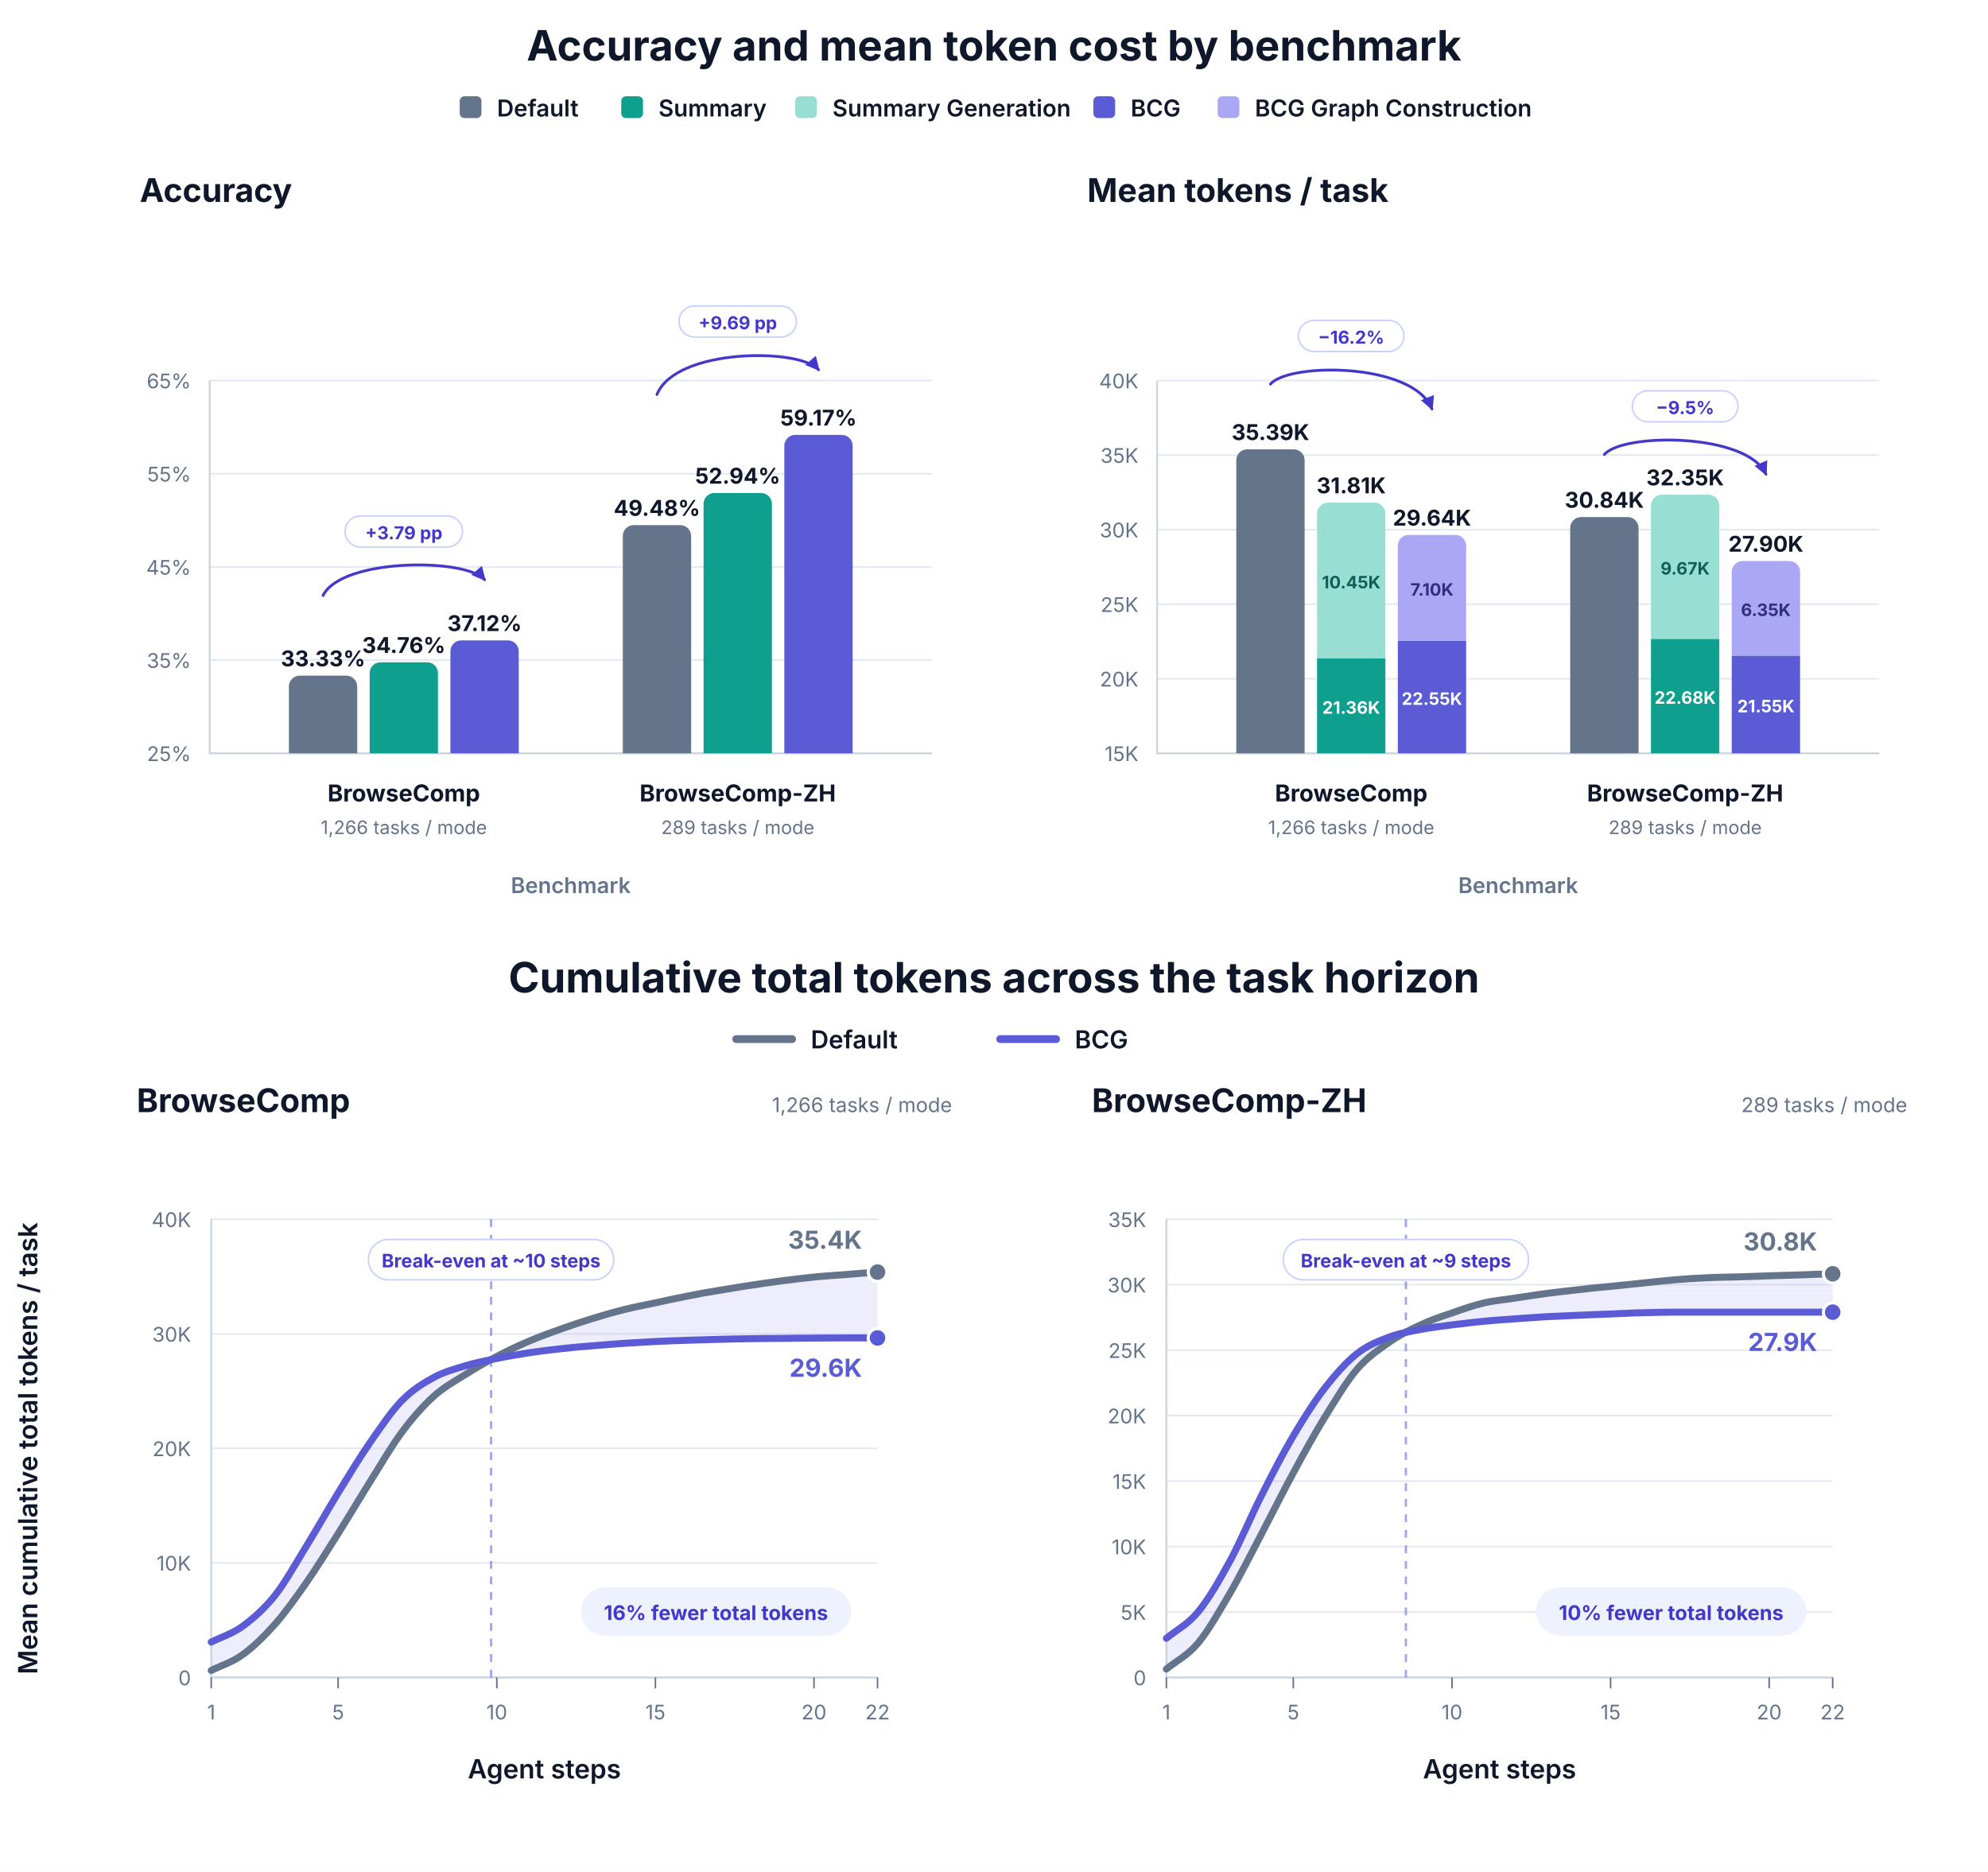
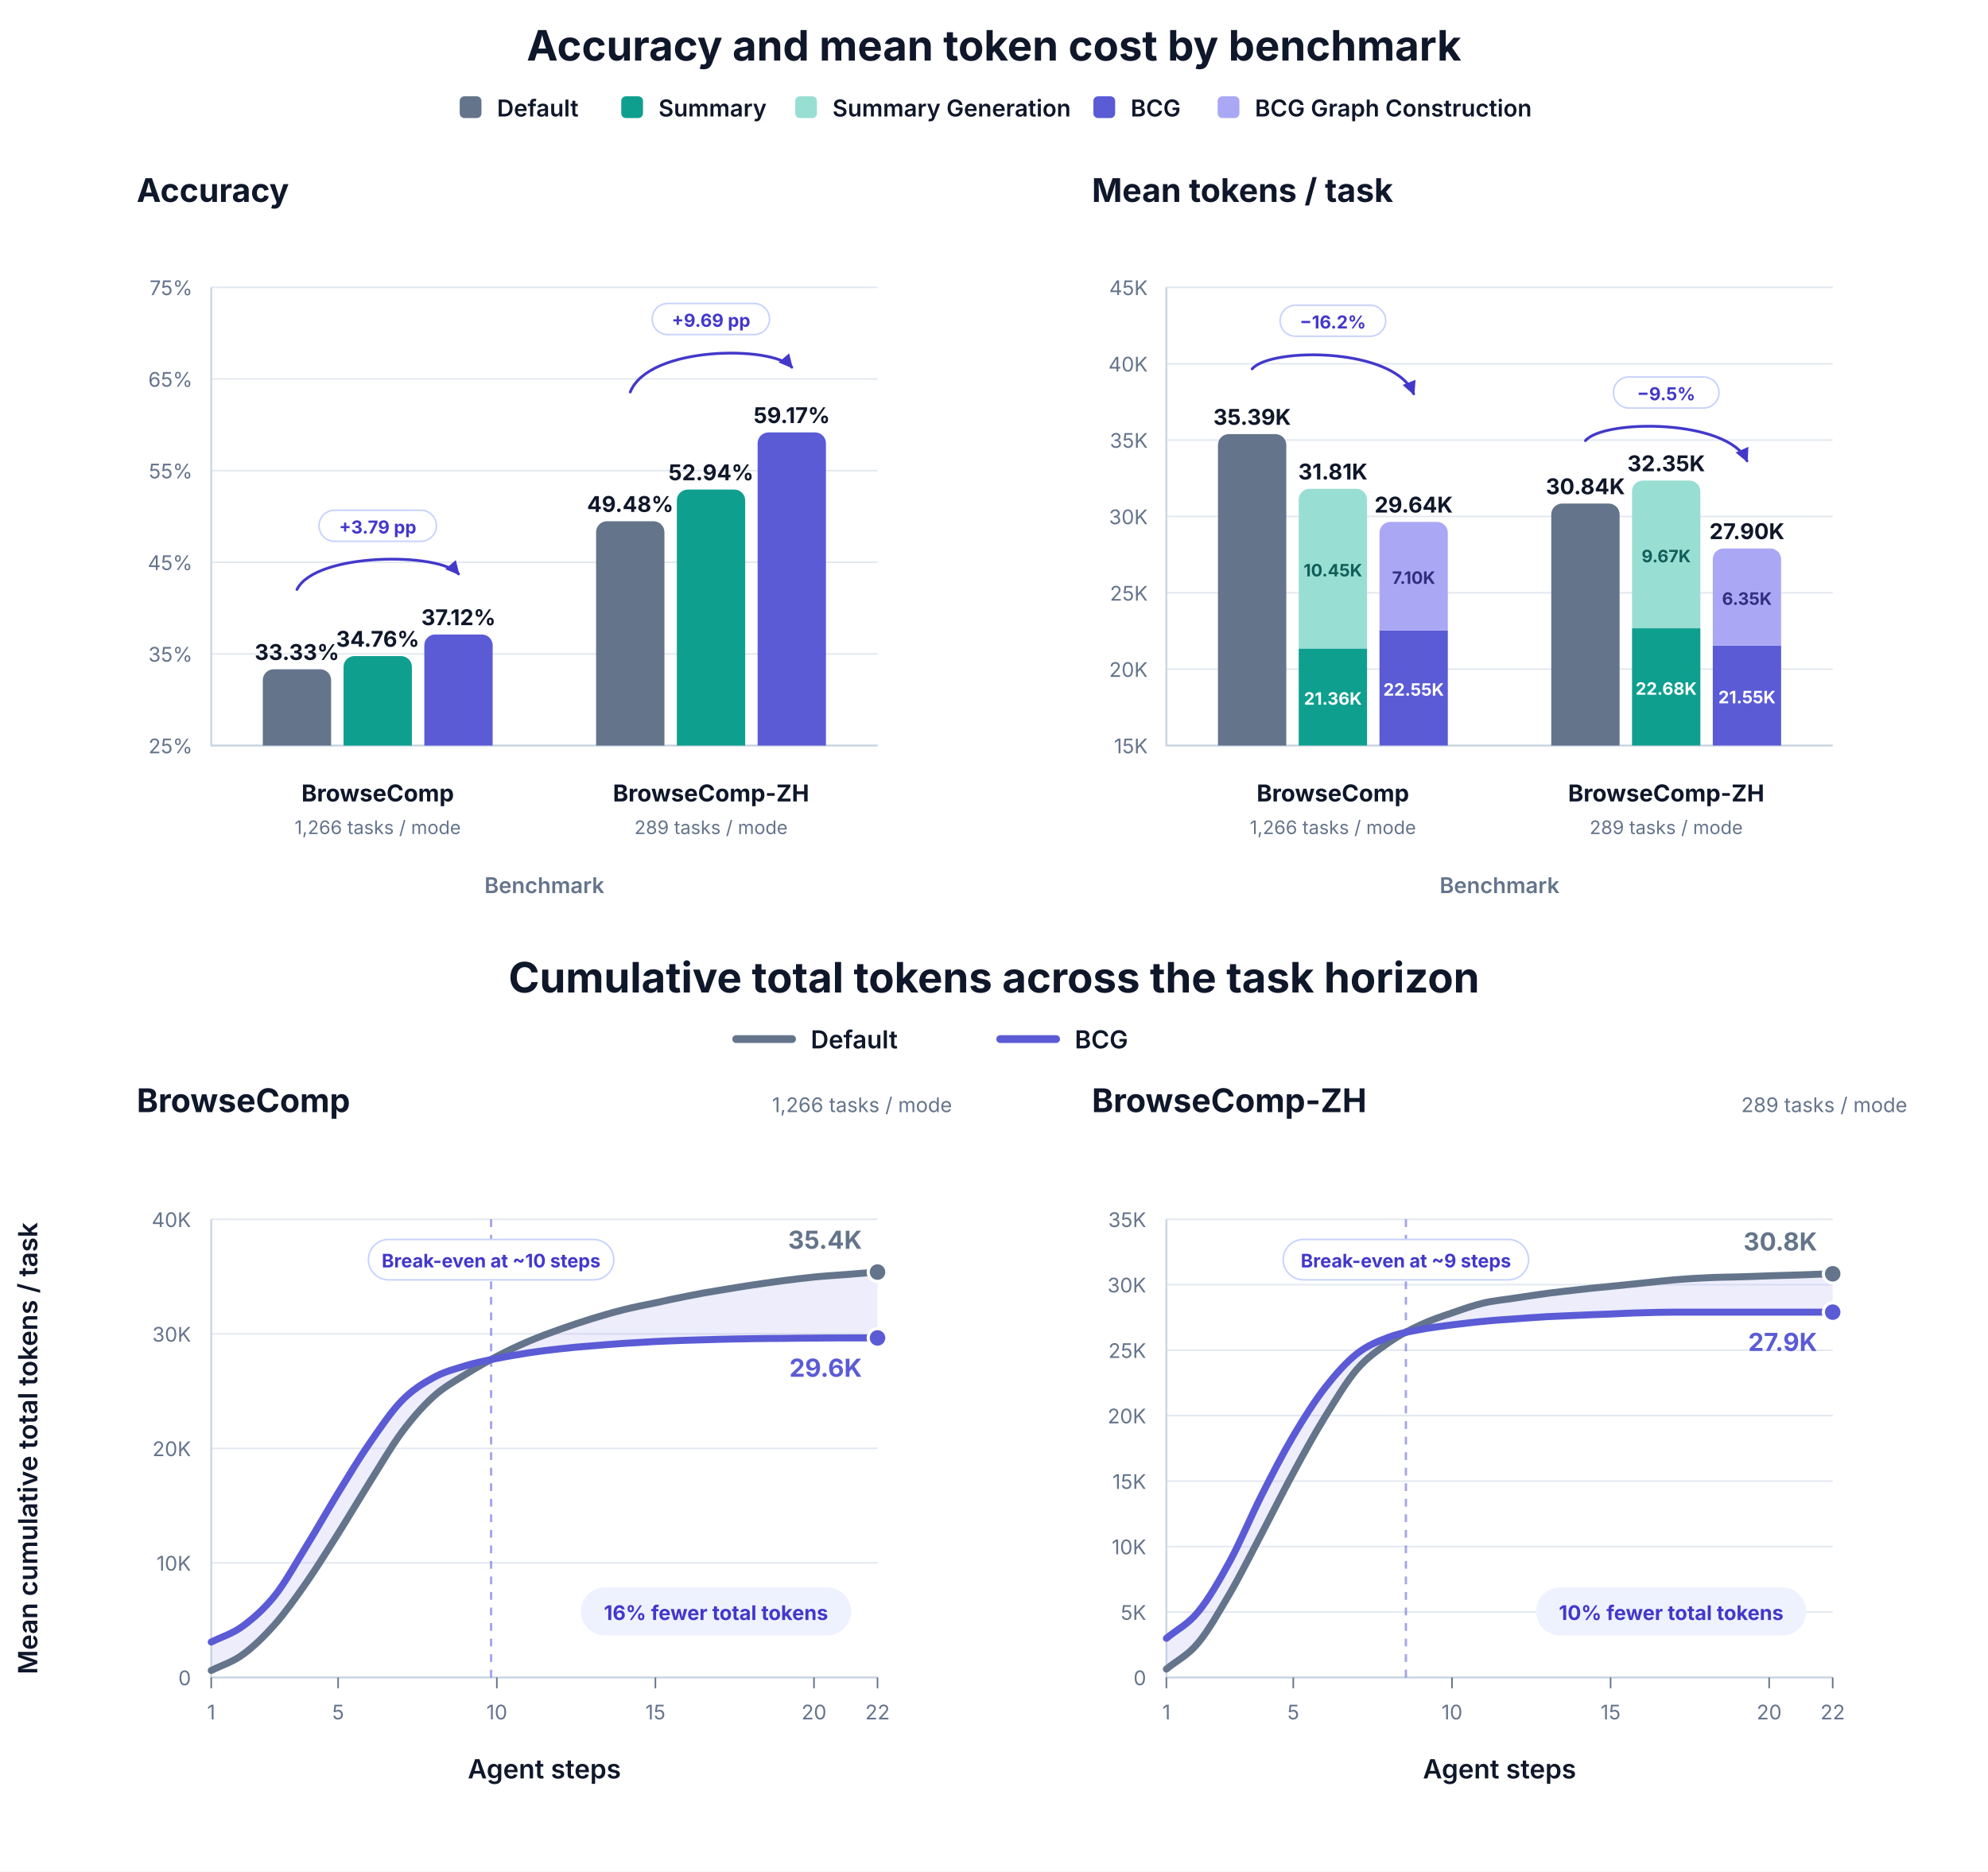
<svg xmlns="http://www.w3.org/2000/svg" width="1280" height="1205" viewBox="0 0 1280 1205" role="img" aria-labelledby="title desc">
  <rect width="1280" height="1205" fill="#ffffff" />
  <g font-family="Inter,Arial,sans-serif">
    <defs>
      <marker id="improvement-arrow" viewBox="0 0 8 8" refX="7" refY="4" markerWidth="5" markerHeight="5" orient="auto">
        <path d="M0 0L8 4L0 8Z" fill="#4338ca" />
      </marker>
    </defs>
    <text x="640" y="39" text-anchor="middle" fill="#0f172a" font-size="27" font-weight="700">Accuracy and mean token cost by benchmark</text>
    <rect x="296" y="62" width="14" height="14" rx="3" fill="#64748b" />
    <text x="320" y="75" fill="#0f172a" font-size="15" font-weight="600">Default</text>
    <rect x="400" y="62" width="14" height="14" rx="3" fill="#0f9f8f" />
    <text x="424" y="75" fill="#0f172a" font-size="15" font-weight="600">Summary</text>
    <rect x="512" y="62" width="14" height="14" rx="3" fill="#99ded3" />
    <text x="536" y="75" fill="#0f172a" font-size="15" font-weight="600">Summary Generation</text>
    <rect x="704" y="62" width="14" height="14" rx="3" fill="#5b5bd6" />
    <text x="728" y="75" fill="#0f172a" font-size="15" font-weight="600">BCG</text>
    <rect x="784" y="62" width="14" height="14" rx="3" fill="#aaa8f4" />
    <text x="808" y="75" fill="#0f172a" font-size="15" font-weight="600">BCG Graph Construction</text>
-     <text x="90" y="130" fill="#0f172a" font-size="21" font-weight="700">Accuracy</text>
-     <text x="700" y="130" fill="#0f172a" font-size="21" font-weight="700">Mean tokens / task</text>
-     <path d="M135.0 485.0H600.0" stroke="#e2e8f0" stroke-width="1" />
-     <text x="123.0" y="490.0" text-anchor="end" fill="#64748b" font-size="13">25%</text>
-     <path d="M135.0 425.0H600.0" stroke="#e2e8f0" stroke-width="1" />
-     <text x="123.0" y="430.0" text-anchor="end" fill="#64748b" font-size="13">35%</text>
-     <path d="M135.0 365.0H600.0" stroke="#e2e8f0" stroke-width="1" />
-     <text x="123.0" y="370.0" text-anchor="end" fill="#64748b" font-size="13">45%</text>
-     <path d="M135.0 305.0H600.0" stroke="#e2e8f0" stroke-width="1" />
-     <text x="123.0" y="310.0" text-anchor="end" fill="#64748b" font-size="13">55%</text>
-     <path d="M135.0 245.0H600.0" stroke="#e2e8f0" stroke-width="1" />
-     <text x="123.0" y="250.0" text-anchor="end" fill="#64748b" font-size="13">65%</text>
-     <path d="M745.0 485.0H1210.0" stroke="#e2e8f0" stroke-width="1" />
-     <text x="733.0" y="490.0" text-anchor="end" fill="#64748b" font-size="13">15K</text>
-     <path d="M745.0 437.0H1210.0" stroke="#e2e8f0" stroke-width="1" />
-     <text x="733.0" y="442.0" text-anchor="end" fill="#64748b" font-size="13">20K</text>
-     <path d="M745.0 389.0H1210.0" stroke="#e2e8f0" stroke-width="1" />
-     <text x="733.0" y="394.0" text-anchor="end" fill="#64748b" font-size="13">25K</text>
-     <path d="M745.0 341.0H1210.0" stroke="#e2e8f0" stroke-width="1" />
-     <text x="733.0" y="346.0" text-anchor="end" fill="#64748b" font-size="13">30K</text>
-     <path d="M745.0 293.0H1210.0" stroke="#e2e8f0" stroke-width="1" />
-     <text x="733.0" y="298.0" text-anchor="end" fill="#64748b" font-size="13">35K</text>
-     <path d="M745.0 245.0H1210.0" stroke="#e2e8f0" stroke-width="1" />
-     <text x="733.0" y="250.0" text-anchor="end" fill="#64748b" font-size="13">40K</text>
-     <path d="M135.0 245.0V485.0H600.0" fill="none" stroke="#cbd5e1" stroke-width="1.2" />
-     <path d="M745.0 245.0V485.0H1210.0" fill="none" stroke="#cbd5e1" stroke-width="1.2" />
-     <path d="M186.0 485.0V442.0a7 7 0 0 1 7 -7h30.0a7 7 0 0 1 7 7V485.0Z" fill="#64748b" />
-     <text x="208.0" y="429.0" text-anchor="middle" fill="#0f172a" font-size="14" font-weight="700">33.33%</text>
-     <path d="M238.0 485.0V433.4a7 7 0 0 1 7 -7h30.0a7 7 0 0 1 7 7V485.0Z" fill="#0f9f8f" />
-     <text x="260.0" y="420.4" text-anchor="middle" fill="#0f172a" font-size="14" font-weight="700">34.76%</text>
-     <path d="M290.0 485.0V419.3a7 7 0 0 1 7 -7h30.0a7 7 0 0 1 7 7V485.0Z" fill="#5b5bd6" />
-     <text x="312.0" y="406.3" text-anchor="middle" fill="#0f172a" font-size="14" font-weight="700">37.12%</text>
-     <text x="260.0" y="516" text-anchor="middle" fill="#0f172a" font-size="15" font-weight="700">BrowseComp</text>
-     <text x="260.0" y="537" text-anchor="middle" fill="#64748b" font-size="12">1,266 tasks / mode</text>
-     <path d="M208.0 383.4 C220.0 359.2, 300.0 359.2, 312.0 373.2" fill="none" stroke="#4338ca" stroke-width="1.8" stroke-linecap="round" marker-end="url(#improvement-arrow)" />
-     <rect x="222.2" y="332.2" width="75.6" height="20" rx="10" fill="#ffffff" stroke="#c7d2fe" />
-     <text x="260.0" y="347.2" text-anchor="middle" fill="#4338ca" font-size="11.5" font-weight="700">+3.79 pp</text>
-     <path d="M796.0 485.0V296.3a7 7 0 0 1 7 -7h30.0a7 7 0 0 1 7 7V485.0Z" fill="#64748b" />
-     <text x="818.0" y="283.3" text-anchor="middle" fill="#0f172a" font-size="14" font-weight="700">35.39K</text>
-     <rect x="848.0" y="423.9" width="44.0" height="61.1" fill="#0f9f8f" />
-     <path d="M848.0 423.9V330.6a7 7 0 0 1 7 -7h30.0a7 7 0 0 1 7 7V423.9Z" fill="#99ded3" />
-     <text x="870.0" y="317.6" text-anchor="middle" fill="#0f172a" font-size="14" font-weight="700">31.81K</text>
-     <text x="870.0" y="459.5" text-anchor="middle" fill="#ffffff" font-size="11" font-weight="700">21.36K</text>
-     <text x="870.0" y="378.8" text-anchor="middle" fill="#115e59" font-size="11" font-weight="700">10.45K</text>
-     <rect x="900.0" y="412.6" width="44.0" height="72.4" fill="#5b5bd6" />
-     <path d="M900.0 412.6V351.4a7 7 0 0 1 7 -7h30.0a7 7 0 0 1 7 7V412.6Z" fill="#aaa8f4" />
-     <text x="922.0" y="338.4" text-anchor="middle" fill="#0f172a" font-size="14" font-weight="700">29.64K</text>
-     <text x="922.0" y="453.8" text-anchor="middle" fill="#ffffff" font-size="11" font-weight="700">22.55K</text>
-     <text x="922.0" y="383.5" text-anchor="middle" fill="#312e81" font-size="11" font-weight="700">7.10K</text>
-     <text x="870.0" y="516" text-anchor="middle" fill="#0f172a" font-size="15" font-weight="700">BrowseComp</text>
-     <text x="870.0" y="537" text-anchor="middle" fill="#64748b" font-size="12">1,266 tasks / mode</text>
-     <path d="M818.0 247.3 C830.0 233.3, 910.0 233.3, 922.0 263.3" fill="none" stroke="#4338ca" stroke-width="1.8" stroke-linecap="round" marker-end="url(#improvement-arrow)" />
-     <rect x="836.0" y="206.3" width="68.0" height="20" rx="10" fill="#ffffff" stroke="#c7d2fe" />
-     <text x="870.0" y="221.3" text-anchor="middle" fill="#4338ca" font-size="11.5" font-weight="700">−16.2%</text>
-     <path d="M401.0 485.0V345.1a7 7 0 0 1 7 -7h30.0a7 7 0 0 1 7 7V485.0Z" fill="#64748b" />
-     <text x="423.0" y="332.1" text-anchor="middle" fill="#0f172a" font-size="14" font-weight="700">49.48%</text>
-     <path d="M453.0 485.0V324.4a7 7 0 0 1 7 -7h30.0a7 7 0 0 1 7 7V485.0Z" fill="#0f9f8f" />
-     <text x="475.0" y="311.4" text-anchor="middle" fill="#0f172a" font-size="14" font-weight="700">52.94%</text>
-     <path d="M505.0 485.0V287.0a7 7 0 0 1 7 -7h30.0a7 7 0 0 1 7 7V485.0Z" fill="#5b5bd6" />
-     <text x="527.0" y="274.0" text-anchor="middle" fill="#0f172a" font-size="14" font-weight="700">59.17%</text>
-     <text x="475.0" y="516" text-anchor="middle" fill="#0f172a" font-size="15" font-weight="700">BrowseComp-ZH</text>
-     <text x="475.0" y="537" text-anchor="middle" fill="#64748b" font-size="12">289 tasks / mode</text>
-     <path d="M423.0 254.0 C435.0 224.0, 515.0 224.0, 527.0 238.0" fill="none" stroke="#4338ca" stroke-width="1.8" stroke-linecap="round" marker-end="url(#improvement-arrow)" />
-     <rect x="437.2" y="197.0" width="75.6" height="20" rx="10" fill="#ffffff" stroke="#c7d2fe" />
-     <text x="475.0" y="212.0" text-anchor="middle" fill="#4338ca" font-size="11.5" font-weight="700">+9.69 pp</text>
-     <path d="M1011.0 485.0V339.9a7 7 0 0 1 7 -7h30.0a7 7 0 0 1 7 7V485.0Z" fill="#64748b" />
-     <text x="1033.0" y="326.9" text-anchor="middle" fill="#0f172a" font-size="14" font-weight="700">30.84K</text>
-     <rect x="1063.0" y="411.3" width="44.0" height="73.7" fill="#0f9f8f" />
-     <path d="M1063.0 411.3V325.5a7 7 0 0 1 7 -7h30.0a7 7 0 0 1 7 7V411.3Z" fill="#99ded3" />
-     <text x="1085.0" y="312.5" text-anchor="middle" fill="#0f172a" font-size="14" font-weight="700">32.35K</text>
-     <text x="1085.0" y="453.1" text-anchor="middle" fill="#ffffff" font-size="11" font-weight="700">22.68K</text>
-     <text x="1085.0" y="369.9" text-anchor="middle" fill="#115e59" font-size="11" font-weight="700">9.67K</text>
-     <rect x="1115.0" y="422.1" width="44.0" height="62.9" fill="#5b5bd6" />
-     <path d="M1115.0 422.1V368.2a7 7 0 0 1 7 -7h30.0a7 7 0 0 1 7 7V422.1Z" fill="#aaa8f4" />
-     <text x="1137.0" y="355.2" text-anchor="middle" fill="#0f172a" font-size="14" font-weight="700">27.90K</text>
-     <text x="1137.0" y="458.6" text-anchor="middle" fill="#ffffff" font-size="11" font-weight="700">21.55K</text>
-     <text x="1137.0" y="396.6" text-anchor="middle" fill="#312e81" font-size="11" font-weight="700">6.35K</text>
-     <text x="1085.0" y="516" text-anchor="middle" fill="#0f172a" font-size="15" font-weight="700">BrowseComp-ZH</text>
-     <text x="1085.0" y="537" text-anchor="middle" fill="#64748b" font-size="12">289 tasks / mode</text>
-     <path d="M1033.0 292.6 C1045.0 278.6, 1125.0 278.6, 1137.0 305.3" fill="none" stroke="#4338ca" stroke-width="1.8" stroke-linecap="round" marker-end="url(#improvement-arrow)" />
-     <rect x="1051.0" y="251.6" width="68.0" height="20" rx="10" fill="#ffffff" stroke="#c7d2fe" />
-     <text x="1085.0" y="266.6" text-anchor="middle" fill="#4338ca" font-size="11.5" font-weight="700">−9.5%</text>
-     <text x="367.5" y="575" text-anchor="middle" fill="#64748b" font-size="14" font-weight="600">Benchmark</text>
-     <text x="977.5" y="575" text-anchor="middle" fill="#64748b" font-size="14" font-weight="600">Benchmark</text>
+     <text x="88" y="130" fill="#0f172a" font-size="21" font-weight="700">Accuracy</text>
+     <text x="703" y="130" fill="#0f172a" font-size="21" font-weight="700">Mean tokens / task</text>
+     <path d="M136.0 480.0H565.0" stroke="#e2e8f0" stroke-width="1" />
+     <text x="124.0" y="485.0" text-anchor="end" fill="#64748b" font-size="13">25%</text>
+     <path d="M136.0 421.0H565.0" stroke="#e2e8f0" stroke-width="1" />
+     <text x="124.0" y="426.0" text-anchor="end" fill="#64748b" font-size="13">35%</text>
+     <path d="M136.0 362.0H565.0" stroke="#e2e8f0" stroke-width="1" />
+     <text x="124.0" y="367.0" text-anchor="end" fill="#64748b" font-size="13">45%</text>
+     <path d="M136.0 303.0H565.0" stroke="#e2e8f0" stroke-width="1" />
+     <text x="124.0" y="308.0" text-anchor="end" fill="#64748b" font-size="13">55%</text>
+     <path d="M136.0 244.0H565.0" stroke="#e2e8f0" stroke-width="1" />
+     <text x="124.0" y="249.0" text-anchor="end" fill="#64748b" font-size="13">65%</text>
+     <path d="M136.0 185.0H565.0" stroke="#e2e8f0" stroke-width="1" />
+     <text x="124.0" y="190.0" text-anchor="end" fill="#64748b" font-size="13">75%</text>
+     <path d="M751.0 480.0H1180.0" stroke="#e2e8f0" stroke-width="1" />
+     <text x="739.0" y="485.0" text-anchor="end" fill="#64748b" font-size="13">15K</text>
+     <path d="M751.0 430.8H1180.0" stroke="#e2e8f0" stroke-width="1" />
+     <text x="739.0" y="435.8" text-anchor="end" fill="#64748b" font-size="13">20K</text>
+     <path d="M751.0 381.7H1180.0" stroke="#e2e8f0" stroke-width="1" />
+     <text x="739.0" y="386.7" text-anchor="end" fill="#64748b" font-size="13">25K</text>
+     <path d="M751.0 332.5H1180.0" stroke="#e2e8f0" stroke-width="1" />
+     <text x="739.0" y="337.5" text-anchor="end" fill="#64748b" font-size="13">30K</text>
+     <path d="M751.0 283.3H1180.0" stroke="#e2e8f0" stroke-width="1" />
+     <text x="739.0" y="288.3" text-anchor="end" fill="#64748b" font-size="13">35K</text>
+     <path d="M751.0 234.2H1180.0" stroke="#e2e8f0" stroke-width="1" />
+     <text x="739.0" y="239.2" text-anchor="end" fill="#64748b" font-size="13">40K</text>
+     <path d="M751.0 185.0H1180.0" stroke="#e2e8f0" stroke-width="1" />
+     <text x="739.0" y="190.0" text-anchor="end" fill="#64748b" font-size="13">45K</text>
+     <path d="M136.0 185.0V480.0H565.0" fill="none" stroke="#cbd5e1" stroke-width="1.2" />
+     <path d="M751.0 185.0V480.0H1180.0" fill="none" stroke="#cbd5e1" stroke-width="1.2" />
+     <path d="M169.2 480.0V437.9a7 7 0 0 1 7 -7h30.0a7 7 0 0 1 7 7V480.0Z" fill="#64748b" />
+     <text x="191.2" y="424.9" text-anchor="middle" fill="#0f172a" font-size="14" font-weight="700">33.33%</text>
+     <path d="M221.2 480.0V429.4a7 7 0 0 1 7 -7h30.0a7 7 0 0 1 7 7V480.0Z" fill="#0f9f8f" />
+     <text x="243.2" y="416.4" text-anchor="middle" fill="#0f172a" font-size="14" font-weight="700">34.76%</text>
+     <path d="M273.2 480.0V415.5a7 7 0 0 1 7 -7h30.0a7 7 0 0 1 7 7V480.0Z" fill="#5b5bd6" />
+     <text x="295.2" y="402.5" text-anchor="middle" fill="#0f172a" font-size="14" font-weight="700">37.12%</text>
+     <text x="243.2" y="516" text-anchor="middle" fill="#0f172a" font-size="15" font-weight="700">BrowseComp</text>
+     <text x="243.2" y="537" text-anchor="middle" fill="#64748b" font-size="12">1,266 tasks / mode</text>
+     <path d="M191.2 379.5 C203.2 355.5, 283.2 355.5, 295.2 369.5" fill="none" stroke="#4338ca" stroke-width="1.8" stroke-linecap="round" marker-end="url(#improvement-arrow)" />
+     <rect x="205.4" y="328.5" width="75.6" height="20" rx="10" fill="#ffffff" stroke="#c7d2fe" />
+     <text x="243.2" y="343.5" text-anchor="middle" fill="#4338ca" font-size="11.5" font-weight="700">+3.79 pp</text>
+     <path d="M784.2 480.0V286.5a7 7 0 0 1 7 -7h30.0a7 7 0 0 1 7 7V480.0Z" fill="#64748b" />
+     <text x="806.2" y="273.5" text-anchor="middle" fill="#0f172a" font-size="14" font-weight="700">35.39K</text>
+     <rect x="836.2" y="417.5" width="44.0" height="62.5" fill="#0f9f8f" />
+     <path d="M836.2 417.5V321.7a7 7 0 0 1 7 -7h30.0a7 7 0 0 1 7 7V417.5Z" fill="#99ded3" />
+     <text x="858.2" y="308.7" text-anchor="middle" fill="#0f172a" font-size="14" font-weight="700">31.81K</text>
+     <text x="858.2" y="453.7" text-anchor="middle" fill="#ffffff" font-size="11" font-weight="700">21.36K</text>
+     <text x="858.2" y="371.1" text-anchor="middle" fill="#115e59" font-size="11" font-weight="700">10.45K</text>
+     <rect x="888.2" y="405.8" width="44.0" height="74.2" fill="#5b5bd6" />
+     <path d="M888.2 405.8V343.0a7 7 0 0 1 7 -7h30.0a7 7 0 0 1 7 7V405.8Z" fill="#aaa8f4" />
+     <text x="910.2" y="330.0" text-anchor="middle" fill="#0f172a" font-size="14" font-weight="700">29.64K</text>
+     <text x="910.2" y="447.9" text-anchor="middle" fill="#ffffff" font-size="11" font-weight="700">22.55K</text>
+     <text x="910.2" y="375.9" text-anchor="middle" fill="#312e81" font-size="11" font-weight="700">7.10K</text>
+     <text x="858.2" y="516" text-anchor="middle" fill="#0f172a" font-size="15" font-weight="700">BrowseComp</text>
+     <text x="858.2" y="537" text-anchor="middle" fill="#64748b" font-size="12">1,266 tasks / mode</text>
+     <path d="M806.2 237.5 C818.2 223.5, 898.2 223.5, 910.2 253.5" fill="none" stroke="#4338ca" stroke-width="1.8" stroke-linecap="round" marker-end="url(#improvement-arrow)" />
+     <rect x="824.2" y="196.5" width="68.0" height="20" rx="10" fill="#ffffff" stroke="#c7d2fe" />
+     <text x="858.2" y="211.5" text-anchor="middle" fill="#4338ca" font-size="11.5" font-weight="700">−16.2%</text>
+     <path d="M383.8 480.0V342.6a7 7 0 0 1 7 -7h30.0a7 7 0 0 1 7 7V480.0Z" fill="#64748b" />
+     <text x="405.8" y="329.6" text-anchor="middle" fill="#0f172a" font-size="14" font-weight="700">49.48%</text>
+     <path d="M435.8 480.0V322.2a7 7 0 0 1 7 -7h30.0a7 7 0 0 1 7 7V480.0Z" fill="#0f9f8f" />
+     <text x="457.8" y="309.2" text-anchor="middle" fill="#0f172a" font-size="14" font-weight="700">52.94%</text>
+     <path d="M487.8 480.0V285.4a7 7 0 0 1 7 -7h30.0a7 7 0 0 1 7 7V480.0Z" fill="#5b5bd6" />
+     <text x="509.8" y="272.4" text-anchor="middle" fill="#0f172a" font-size="14" font-weight="700">59.17%</text>
+     <text x="457.8" y="516" text-anchor="middle" fill="#0f172a" font-size="15" font-weight="700">BrowseComp-ZH</text>
+     <text x="457.8" y="537" text-anchor="middle" fill="#64748b" font-size="12">289 tasks / mode</text>
+     <path d="M405.8 252.4 C417.8 222.4, 497.8 222.4, 509.8 236.4" fill="none" stroke="#4338ca" stroke-width="1.8" stroke-linecap="round" marker-end="url(#improvement-arrow)" />
+     <rect x="419.9" y="195.4" width="75.6" height="20" rx="10" fill="#ffffff" stroke="#c7d2fe" />
+     <text x="457.8" y="210.4" text-anchor="middle" fill="#4338ca" font-size="11.5" font-weight="700">+9.69 pp</text>
+     <path d="M998.8 480.0V331.2a7 7 0 0 1 7 -7h30.0a7 7 0 0 1 7 7V480.0Z" fill="#64748b" />
+     <text x="1020.8" y="318.2" text-anchor="middle" fill="#0f172a" font-size="14" font-weight="700">30.84K</text>
+     <rect x="1050.8" y="404.5" width="44.0" height="75.5" fill="#0f9f8f" />
+     <path d="M1050.8 404.5V316.4a7 7 0 0 1 7 -7h30.0a7 7 0 0 1 7 7V404.5Z" fill="#99ded3" />
+     <text x="1072.8" y="303.4" text-anchor="middle" fill="#0f172a" font-size="14" font-weight="700">32.35K</text>
+     <text x="1072.8" y="447.3" text-anchor="middle" fill="#ffffff" font-size="11" font-weight="700">22.68K</text>
+     <text x="1072.8" y="362.0" text-anchor="middle" fill="#115e59" font-size="11" font-weight="700">9.67K</text>
+     <rect x="1102.8" y="415.6" width="44.0" height="64.4" fill="#5b5bd6" />
+     <path d="M1102.8 415.6V360.1a7 7 0 0 1 7 -7h30.0a7 7 0 0 1 7 7V415.6Z" fill="#aaa8f4" />
+     <text x="1124.8" y="347.1" text-anchor="middle" fill="#0f172a" font-size="14" font-weight="700">27.90K</text>
+     <text x="1124.8" y="452.8" text-anchor="middle" fill="#ffffff" font-size="11" font-weight="700">21.55K</text>
+     <text x="1124.8" y="389.4" text-anchor="middle" fill="#312e81" font-size="11" font-weight="700">6.35K</text>
+     <text x="1072.8" y="516" text-anchor="middle" fill="#0f172a" font-size="15" font-weight="700">BrowseComp-ZH</text>
+     <text x="1072.8" y="537" text-anchor="middle" fill="#64748b" font-size="12">289 tasks / mode</text>
+     <path d="M1020.8 283.7 C1032.8 269.7, 1112.8 269.7, 1124.8 296.7" fill="none" stroke="#4338ca" stroke-width="1.8" stroke-linecap="round" marker-end="url(#improvement-arrow)" />
+     <rect x="1038.8" y="242.7" width="68.0" height="20" rx="10" fill="#ffffff" stroke="#c7d2fe" />
+     <text x="1072.8" y="257.7" text-anchor="middle" fill="#4338ca" font-size="11.5" font-weight="700">−9.5%</text>
+     <text x="350.5" y="575" text-anchor="middle" fill="#64748b" font-size="14" font-weight="600">Benchmark</text>
+     <text x="965.5" y="575" text-anchor="middle" fill="#64748b" font-size="14" font-weight="600">Benchmark</text>
  </g>
  <g font-family="Inter,Arial,sans-serif" transform="translate(0 600)">
    <text x="640" y="39" text-anchor="middle" fill="#0f172a" font-size="27" font-weight="700">Cumulative total tokens across the task horizon</text>
    <path d="M474 69H510" stroke="#64748b" stroke-width="5" stroke-linecap="round" />
    <text x="522" y="75" fill="#0f172a" font-size="16" font-weight="600">Default</text>
    <path d="M644 69H680" stroke="#5b5bd6" stroke-width="5" stroke-linecap="round" />
    <text x="692" y="75" fill="#0f172a" font-size="16" font-weight="600">BCG</text>
    <text x="24" y="332.5" transform="rotate(-90 24 332.5)" text-anchor="middle" fill="#0f172a" font-size="17" font-weight="600">Mean cumulative total tokens / task</text>
    <text x="88" y="116" fill="#0f172a" font-size="21" font-weight="700">BrowseComp</text>
    <text x="613" y="116" text-anchor="end" fill="#64748b" font-size="13">1,266 tasks / mode</text>
    <path d="M136.0 480.0H565.0" stroke="#e2e8f0" stroke-width="1" />
    <text x="123.0" y="485.0" text-anchor="end" fill="#64748b" font-size="13">0</text>
    <path d="M136.0 406.2H565.0" stroke="#e2e8f0" stroke-width="1" />
    <text x="123.0" y="411.2" text-anchor="end" fill="#64748b" font-size="13">10K</text>
    <path d="M136.0 332.5H565.0" stroke="#e2e8f0" stroke-width="1" />
    <text x="123.0" y="337.5" text-anchor="end" fill="#64748b" font-size="13">20K</text>
    <path d="M136.0 258.8H565.0" stroke="#e2e8f0" stroke-width="1" />
    <text x="123.0" y="263.8" text-anchor="end" fill="#64748b" font-size="13">30K</text>
    <path d="M136.0 185.0H565.0" stroke="#e2e8f0" stroke-width="1" />
    <text x="123.0" y="190.0" text-anchor="end" fill="#64748b" font-size="13">40K</text>
    <path d="M136.0 185.0V480.0H565.0" fill="none" stroke="#cbd5e1" stroke-width="1.2" />
    <path d="M136.0 480.0v7" stroke="#64748b" stroke-width="1" />
    <text x="136.0" y="507.0" text-anchor="middle" fill="#64748b" font-size="13">1</text>
    <path d="M217.7 480.0v7" stroke="#64748b" stroke-width="1" />
    <text x="217.7" y="507.0" text-anchor="middle" fill="#64748b" font-size="13">5</text>
    <path d="M319.9 480.0v7" stroke="#64748b" stroke-width="1" />
    <text x="319.9" y="507.0" text-anchor="middle" fill="#64748b" font-size="13">10</text>
    <path d="M422.0 480.0v7" stroke="#64748b" stroke-width="1" />
    <text x="422.0" y="507.0" text-anchor="middle" fill="#64748b" font-size="13">15</text>
    <path d="M524.1 480.0v7" stroke="#64748b" stroke-width="1" />
    <text x="524.1" y="507.0" text-anchor="middle" fill="#64748b" font-size="13">20</text>
    <path d="M565.0 480.0v7" stroke="#64748b" stroke-width="1" />
    <text x="565.0" y="507.0" text-anchor="middle" fill="#64748b" font-size="13">22</text>
    <path d="M316.2 185.0V480.0" stroke="#5b5bd6" stroke-opacity="0.55" stroke-width="1.5" stroke-dasharray="5 5" />
    <rect x="237.2" y="198.0" width="158" height="26" rx="13" fill="#ffffff" fill-opacity="0.94" stroke="#c7d2fe" />
    <text x="316.2" y="216.0" text-anchor="middle" fill="#4338ca" font-size="12" font-weight="700">Break-even at ~10 steps</text>
    <path d="M136.0,475.5 C142.8,472.1 149.6,470.2 156.4,465.2 C163.2,460.3 170.0,453.6 176.9,445.9 C183.7,438.2 190.5,428.6 197.3,418.9 C204.1,409.1 210.9,398.1 217.7,387.4 C224.5,376.6 231.3,365.1 238.1,354.2 C245.0,343.4 251.8,331.4 258.6,322.3 C265.4,313.1 272.2,305.4 279.0,299.2 C285.8,293.0 292.6,289.4 299.4,285.1 C306.2,280.8 313.0,276.9 319.9,273.3 C326.7,269.7 333.5,266.5 340.3,263.6 C347.1,260.7 353.9,258.2 360.7,255.8 C367.5,253.4 374.3,251.1 381.1,249.0 C388.0,246.9 394.8,244.9 401.6,243.2 C408.4,241.5 415.2,240.2 422.0,238.8 C428.8,237.3 435.6,235.8 442.4,234.5 C449.2,233.1 456.0,231.9 462.9,230.8 C469.7,229.6 476.5,228.6 483.3,227.5 C490.1,226.5 496.9,225.5 503.7,224.6 C510.5,223.7 517.3,222.9 524.1,222.2 C531.0,221.5 537.8,221.1 544.6,220.6 C551.4,220.0 558.2,219.5 565.0,219.0 L565.0,261.4 C558.2,261.4 551.4,261.4 544.6,261.4 C537.8,261.4 531.0,261.4 524.1,261.5 C517.3,261.5 510.5,261.6 503.7,261.7 C496.9,261.7 490.1,261.8 483.3,261.9 C476.5,262.0 469.7,262.1 462.9,262.3 C456.0,262.5 449.2,262.7 442.4,262.9 C435.6,263.1 428.8,263.4 422.0,263.7 C415.2,264.1 408.4,264.5 401.6,264.9 C394.8,265.4 388.0,265.9 381.1,266.5 C374.3,267.0 367.5,267.6 360.7,268.4 C353.9,269.1 347.1,270.0 340.3,271.0 C333.5,272.1 326.7,273.2 319.9,274.6 C313.0,276.0 306.2,277.3 299.4,279.4 C292.6,281.5 285.8,283.2 279.0,287.0 C272.2,290.7 265.4,294.9 258.6,301.9 C251.8,308.9 245.0,319.1 238.1,329.0 C231.3,338.8 224.5,350.1 217.7,361.2 C210.9,372.3 204.1,384.4 197.3,395.4 C190.5,406.4 183.7,418.8 176.9,427.4 C170.0,435.9 163.2,441.9 156.4,446.9 C149.6,451.9 142.8,453.8 136.0,457.2 Z" fill="#aaa8f4" fill-opacity="0.20" />
    <path d="M136.0,475.5 C142.8,472.1 149.6,470.2 156.4,465.2 C163.2,460.3 170.0,453.6 176.9,445.9 C183.7,438.2 190.5,428.6 197.3,418.9 C204.1,409.1 210.9,398.1 217.7,387.4 C224.5,376.6 231.3,365.1 238.1,354.2 C245.0,343.4 251.8,331.4 258.6,322.3 C265.4,313.1 272.2,305.4 279.0,299.2 C285.8,293.0 292.6,289.4 299.4,285.1 C306.2,280.8 313.0,276.9 319.9,273.3 C326.7,269.7 333.5,266.5 340.3,263.6 C347.1,260.7 353.9,258.2 360.7,255.8 C367.5,253.4 374.3,251.1 381.1,249.0 C388.0,246.9 394.8,244.9 401.6,243.2 C408.4,241.5 415.2,240.2 422.0,238.8 C428.8,237.3 435.6,235.8 442.4,234.5 C449.2,233.1 456.0,231.9 462.9,230.8 C469.7,229.6 476.5,228.6 483.3,227.5 C490.1,226.5 496.9,225.5 503.7,224.6 C510.5,223.7 517.3,222.9 524.1,222.2 C531.0,221.5 537.8,221.1 544.6,220.6 C551.4,220.0 558.2,219.5 565.0,219.0" fill="none" stroke="#64748b" stroke-width="4.5" stroke-linecap="round" />
    <path d="M136.0,457.2 C142.8,453.8 149.6,451.9 156.4,446.9 C163.2,441.9 170.0,435.9 176.9,427.4 C183.7,418.8 190.5,406.4 197.3,395.4 C204.1,384.4 210.9,372.3 217.7,361.2 C224.5,350.1 231.3,338.8 238.1,329.0 C245.0,319.1 251.8,308.9 258.6,301.9 C265.4,294.9 272.2,290.7 279.0,287.0 C285.8,283.2 292.6,281.5 299.4,279.4 C306.2,277.3 313.0,276.0 319.9,274.6 C326.7,273.2 333.5,272.1 340.3,271.0 C347.1,270.0 353.9,269.1 360.7,268.4 C367.5,267.6 374.3,267.0 381.1,266.5 C388.0,265.9 394.8,265.4 401.6,264.9 C408.4,264.5 415.2,264.1 422.0,263.7 C428.8,263.4 435.6,263.1 442.4,262.9 C449.2,262.7 456.0,262.5 462.9,262.3 C469.7,262.1 476.5,262.0 483.3,261.9 C490.1,261.8 496.9,261.7 503.7,261.7 C510.5,261.6 517.3,261.5 524.1,261.5 C531.0,261.4 537.8,261.4 544.6,261.4 C551.4,261.4 558.2,261.4 565.0,261.4" fill="none" stroke="#5b5bd6" stroke-width="4.5" stroke-linecap="round" />
    <circle cx="565.0" cy="219.0" r="6" fill="#64748b" stroke="#ffffff" stroke-width="2" />
    <text x="555.0" y="204.0" text-anchor="end" fill="#64748b" font-size="16" font-weight="700">35.4K</text>
    <circle cx="565.0" cy="261.4" r="6" fill="#5b5bd6" stroke="#ffffff" stroke-width="2" />
    <text x="555.0" y="286.4" text-anchor="end" fill="#5b5bd6" font-size="16" font-weight="700">29.6K</text>
    <rect x="374.0" y="422.0" width="174" height="31" rx="15.5" fill="#eef2ff" />
    <text x="461.0" y="443.0" text-anchor="middle" fill="#4338ca" font-size="13" font-weight="700">16% fewer total tokens</text>
    <text x="350.5" y="545" text-anchor="middle" fill="#0f172a" font-size="17" font-weight="600">Agent steps</text>
    <text x="703" y="116" fill="#0f172a" font-size="21" font-weight="700">BrowseComp-ZH</text>
    <text x="1228" y="116" text-anchor="end" fill="#64748b" font-size="13">289 tasks / mode</text>
    <path d="M751.0 480.0H1180.0" stroke="#e2e8f0" stroke-width="1" />
    <text x="738.0" y="485.0" text-anchor="end" fill="#64748b" font-size="13">0</text>
    <path d="M751.0 437.9H1180.0" stroke="#e2e8f0" stroke-width="1" />
    <text x="738.0" y="442.9" text-anchor="end" fill="#64748b" font-size="13">5K</text>
    <path d="M751.0 395.7H1180.0" stroke="#e2e8f0" stroke-width="1" />
    <text x="738.0" y="400.7" text-anchor="end" fill="#64748b" font-size="13">10K</text>
    <path d="M751.0 353.6H1180.0" stroke="#e2e8f0" stroke-width="1" />
    <text x="738.0" y="358.6" text-anchor="end" fill="#64748b" font-size="13">15K</text>
    <path d="M751.0 311.4H1180.0" stroke="#e2e8f0" stroke-width="1" />
    <text x="738.0" y="316.4" text-anchor="end" fill="#64748b" font-size="13">20K</text>
    <path d="M751.0 269.3H1180.0" stroke="#e2e8f0" stroke-width="1" />
    <text x="738.0" y="274.3" text-anchor="end" fill="#64748b" font-size="13">25K</text>
    <path d="M751.0 227.1H1180.0" stroke="#e2e8f0" stroke-width="1" />
    <text x="738.0" y="232.1" text-anchor="end" fill="#64748b" font-size="13">30K</text>
    <path d="M751.0 185.0H1180.0" stroke="#e2e8f0" stroke-width="1" />
    <text x="738.0" y="190.0" text-anchor="end" fill="#64748b" font-size="13">35K</text>
    <path d="M751.0 185.0V480.0H1180.0" fill="none" stroke="#cbd5e1" stroke-width="1.2" />
    <path d="M751.0 480.0v7" stroke="#64748b" stroke-width="1" />
    <text x="751.0" y="507.0" text-anchor="middle" fill="#64748b" font-size="13">1</text>
    <path d="M832.7 480.0v7" stroke="#64748b" stroke-width="1" />
    <text x="832.7" y="507.0" text-anchor="middle" fill="#64748b" font-size="13">5</text>
    <path d="M934.9 480.0v7" stroke="#64748b" stroke-width="1" />
    <text x="934.9" y="507.0" text-anchor="middle" fill="#64748b" font-size="13">10</text>
    <path d="M1037.0 480.0v7" stroke="#64748b" stroke-width="1" />
    <text x="1037.0" y="507.0" text-anchor="middle" fill="#64748b" font-size="13">15</text>
    <path d="M1139.1 480.0v7" stroke="#64748b" stroke-width="1" />
    <text x="1139.1" y="507.0" text-anchor="middle" fill="#64748b" font-size="13">20</text>
    <path d="M1180.0 480.0v7" stroke="#64748b" stroke-width="1" />
    <text x="1180.0" y="507.0" text-anchor="middle" fill="#64748b" font-size="13">22</text>
    <path d="M905.2 185.0V480.0" stroke="#5b5bd6" stroke-opacity="0.55" stroke-width="1.5" stroke-dasharray="5 5" />
    <rect x="826.2" y="198.0" width="158" height="26" rx="13" fill="#ffffff" fill-opacity="0.94" stroke="#c7d2fe" />
    <text x="905.2" y="216.0" text-anchor="middle" fill="#4338ca" font-size="12" font-weight="700">Break-even at ~9 steps</text>
    <path d="M751.0,474.6 C757.8,469.0 764.6,466.0 771.4,457.8 C778.2,449.7 785.0,437.5 791.9,425.8 C798.7,414.1 805.5,400.4 812.3,387.5 C819.1,374.5 825.9,360.8 832.7,348.3 C839.5,335.7 846.3,323.3 853.1,312.3 C860.0,301.2 866.8,289.7 873.6,281.7 C880.4,273.8 887.2,269.3 894.0,264.5 C900.8,259.7 907.6,256.3 914.4,253.1 C921.2,249.9 928.0,247.6 934.9,245.3 C941.7,242.9 948.5,240.5 955.3,238.9 C962.1,237.3 968.9,236.8 975.7,235.7 C982.5,234.7 989.3,233.6 996.1,232.7 C1003.0,231.8 1009.8,231.1 1016.6,230.3 C1023.4,229.5 1030.2,228.8 1037.0,228.2 C1043.8,227.5 1050.6,226.8 1057.4,226.1 C1064.2,225.4 1071.0,224.6 1077.9,224.0 C1084.7,223.4 1091.5,223.0 1098.3,222.7 C1105.1,222.3 1111.9,222.3 1118.7,222.1 C1125.5,221.9 1132.3,221.7 1139.1,221.4 C1146.0,221.2 1152.8,221.0 1159.6,220.8 C1166.4,220.5 1173.2,220.3 1180.0,220.1 L1180.0,244.8 C1173.2,244.8 1166.4,244.8 1159.6,244.8 C1152.8,244.8 1146.0,244.8 1139.1,244.8 C1132.3,244.8 1125.5,244.8 1118.7,244.8 C1111.9,244.8 1105.1,244.8 1098.3,244.8 C1091.5,244.8 1084.7,244.8 1077.9,244.8 C1071.0,244.8 1064.2,245.0 1057.4,245.2 C1050.6,245.3 1043.8,245.7 1037.0,246.0 C1030.2,246.2 1023.4,246.5 1016.6,246.8 C1009.8,247.1 1003.0,247.4 996.1,247.7 C989.3,248.1 982.5,248.6 975.7,249.1 C968.9,249.6 962.1,250.0 955.3,250.7 C948.5,251.3 941.7,252.2 934.9,253.0 C928.0,253.9 921.2,254.7 914.4,256.0 C907.6,257.3 900.8,258.4 894.0,261.0 C887.2,263.6 880.4,266.2 873.6,271.6 C866.8,277.0 860.0,284.7 853.1,293.5 C846.3,302.3 839.5,313.0 832.7,324.5 C825.9,336.0 819.1,349.2 812.3,362.7 C805.5,376.1 798.7,392.6 791.9,405.1 C785.0,417.7 778.2,429.6 771.4,437.8 C764.6,446.1 757.8,449.1 751.0,454.8 Z" fill="#aaa8f4" fill-opacity="0.20" />
    <path d="M751.0,474.6 C757.8,469.0 764.6,466.0 771.4,457.8 C778.2,449.7 785.0,437.5 791.9,425.8 C798.7,414.1 805.5,400.4 812.3,387.5 C819.1,374.5 825.9,360.8 832.7,348.3 C839.5,335.7 846.3,323.3 853.1,312.3 C860.0,301.2 866.8,289.7 873.6,281.7 C880.4,273.8 887.2,269.3 894.0,264.5 C900.8,259.7 907.6,256.3 914.4,253.1 C921.2,249.9 928.0,247.6 934.9,245.3 C941.7,242.9 948.5,240.5 955.3,238.9 C962.1,237.3 968.9,236.8 975.7,235.7 C982.5,234.7 989.3,233.6 996.1,232.7 C1003.0,231.8 1009.8,231.1 1016.6,230.3 C1023.4,229.5 1030.2,228.8 1037.0,228.2 C1043.8,227.5 1050.6,226.8 1057.4,226.1 C1064.2,225.4 1071.0,224.6 1077.9,224.0 C1084.7,223.4 1091.5,223.0 1098.3,222.7 C1105.1,222.3 1111.9,222.3 1118.7,222.1 C1125.5,221.9 1132.3,221.7 1139.1,221.4 C1146.0,221.2 1152.8,221.0 1159.6,220.8 C1166.4,220.5 1173.2,220.3 1180.0,220.1" fill="none" stroke="#64748b" stroke-width="4.5" stroke-linecap="round" />
    <path d="M751.0,454.8 C757.8,449.1 764.6,446.1 771.4,437.8 C778.2,429.6 785.0,417.7 791.9,405.1 C798.7,392.6 805.5,376.1 812.3,362.7 C819.1,349.2 825.9,336.0 832.7,324.5 C839.5,313.0 846.3,302.3 853.1,293.5 C860.0,284.7 866.8,277.0 873.6,271.6 C880.4,266.2 887.2,263.6 894.0,261.0 C900.8,258.4 907.6,257.3 914.4,256.0 C921.2,254.7 928.0,253.9 934.9,253.0 C941.7,252.2 948.5,251.3 955.3,250.7 C962.1,250.0 968.9,249.6 975.7,249.1 C982.5,248.6 989.3,248.1 996.1,247.7 C1003.0,247.4 1009.8,247.1 1016.6,246.8 C1023.4,246.5 1030.2,246.2 1037.0,246.0 C1043.8,245.7 1050.6,245.3 1057.4,245.2 C1064.2,245.0 1071.0,244.8 1077.9,244.8 C1084.7,244.8 1091.5,244.8 1098.3,244.8 C1105.1,244.8 1111.9,244.8 1118.7,244.8 C1125.5,244.8 1132.3,244.8 1139.1,244.8 C1146.0,244.8 1152.8,244.8 1159.6,244.8 C1166.4,244.8 1173.2,244.8 1180.0,244.8" fill="none" stroke="#5b5bd6" stroke-width="4.5" stroke-linecap="round" />
    <circle cx="1180.0" cy="220.1" r="6" fill="#64748b" stroke="#ffffff" stroke-width="2" />
    <text x="1170.0" y="205.1" text-anchor="end" fill="#64748b" font-size="16" font-weight="700">30.8K</text>
    <circle cx="1180.0" cy="244.8" r="6" fill="#5b5bd6" stroke="#ffffff" stroke-width="2" />
    <text x="1170.0" y="269.8" text-anchor="end" fill="#5b5bd6" font-size="16" font-weight="700">27.9K</text>
    <rect x="989.0" y="422.0" width="174" height="31" rx="15.5" fill="#eef2ff" />
    <text x="1076.0" y="443.0" text-anchor="middle" fill="#4338ca" font-size="13" font-weight="700">10% fewer total tokens</text>
    <text x="965.5" y="545" text-anchor="middle" fill="#0f172a" font-size="17" font-weight="600">Agent steps</text>
  </g>
</svg>
